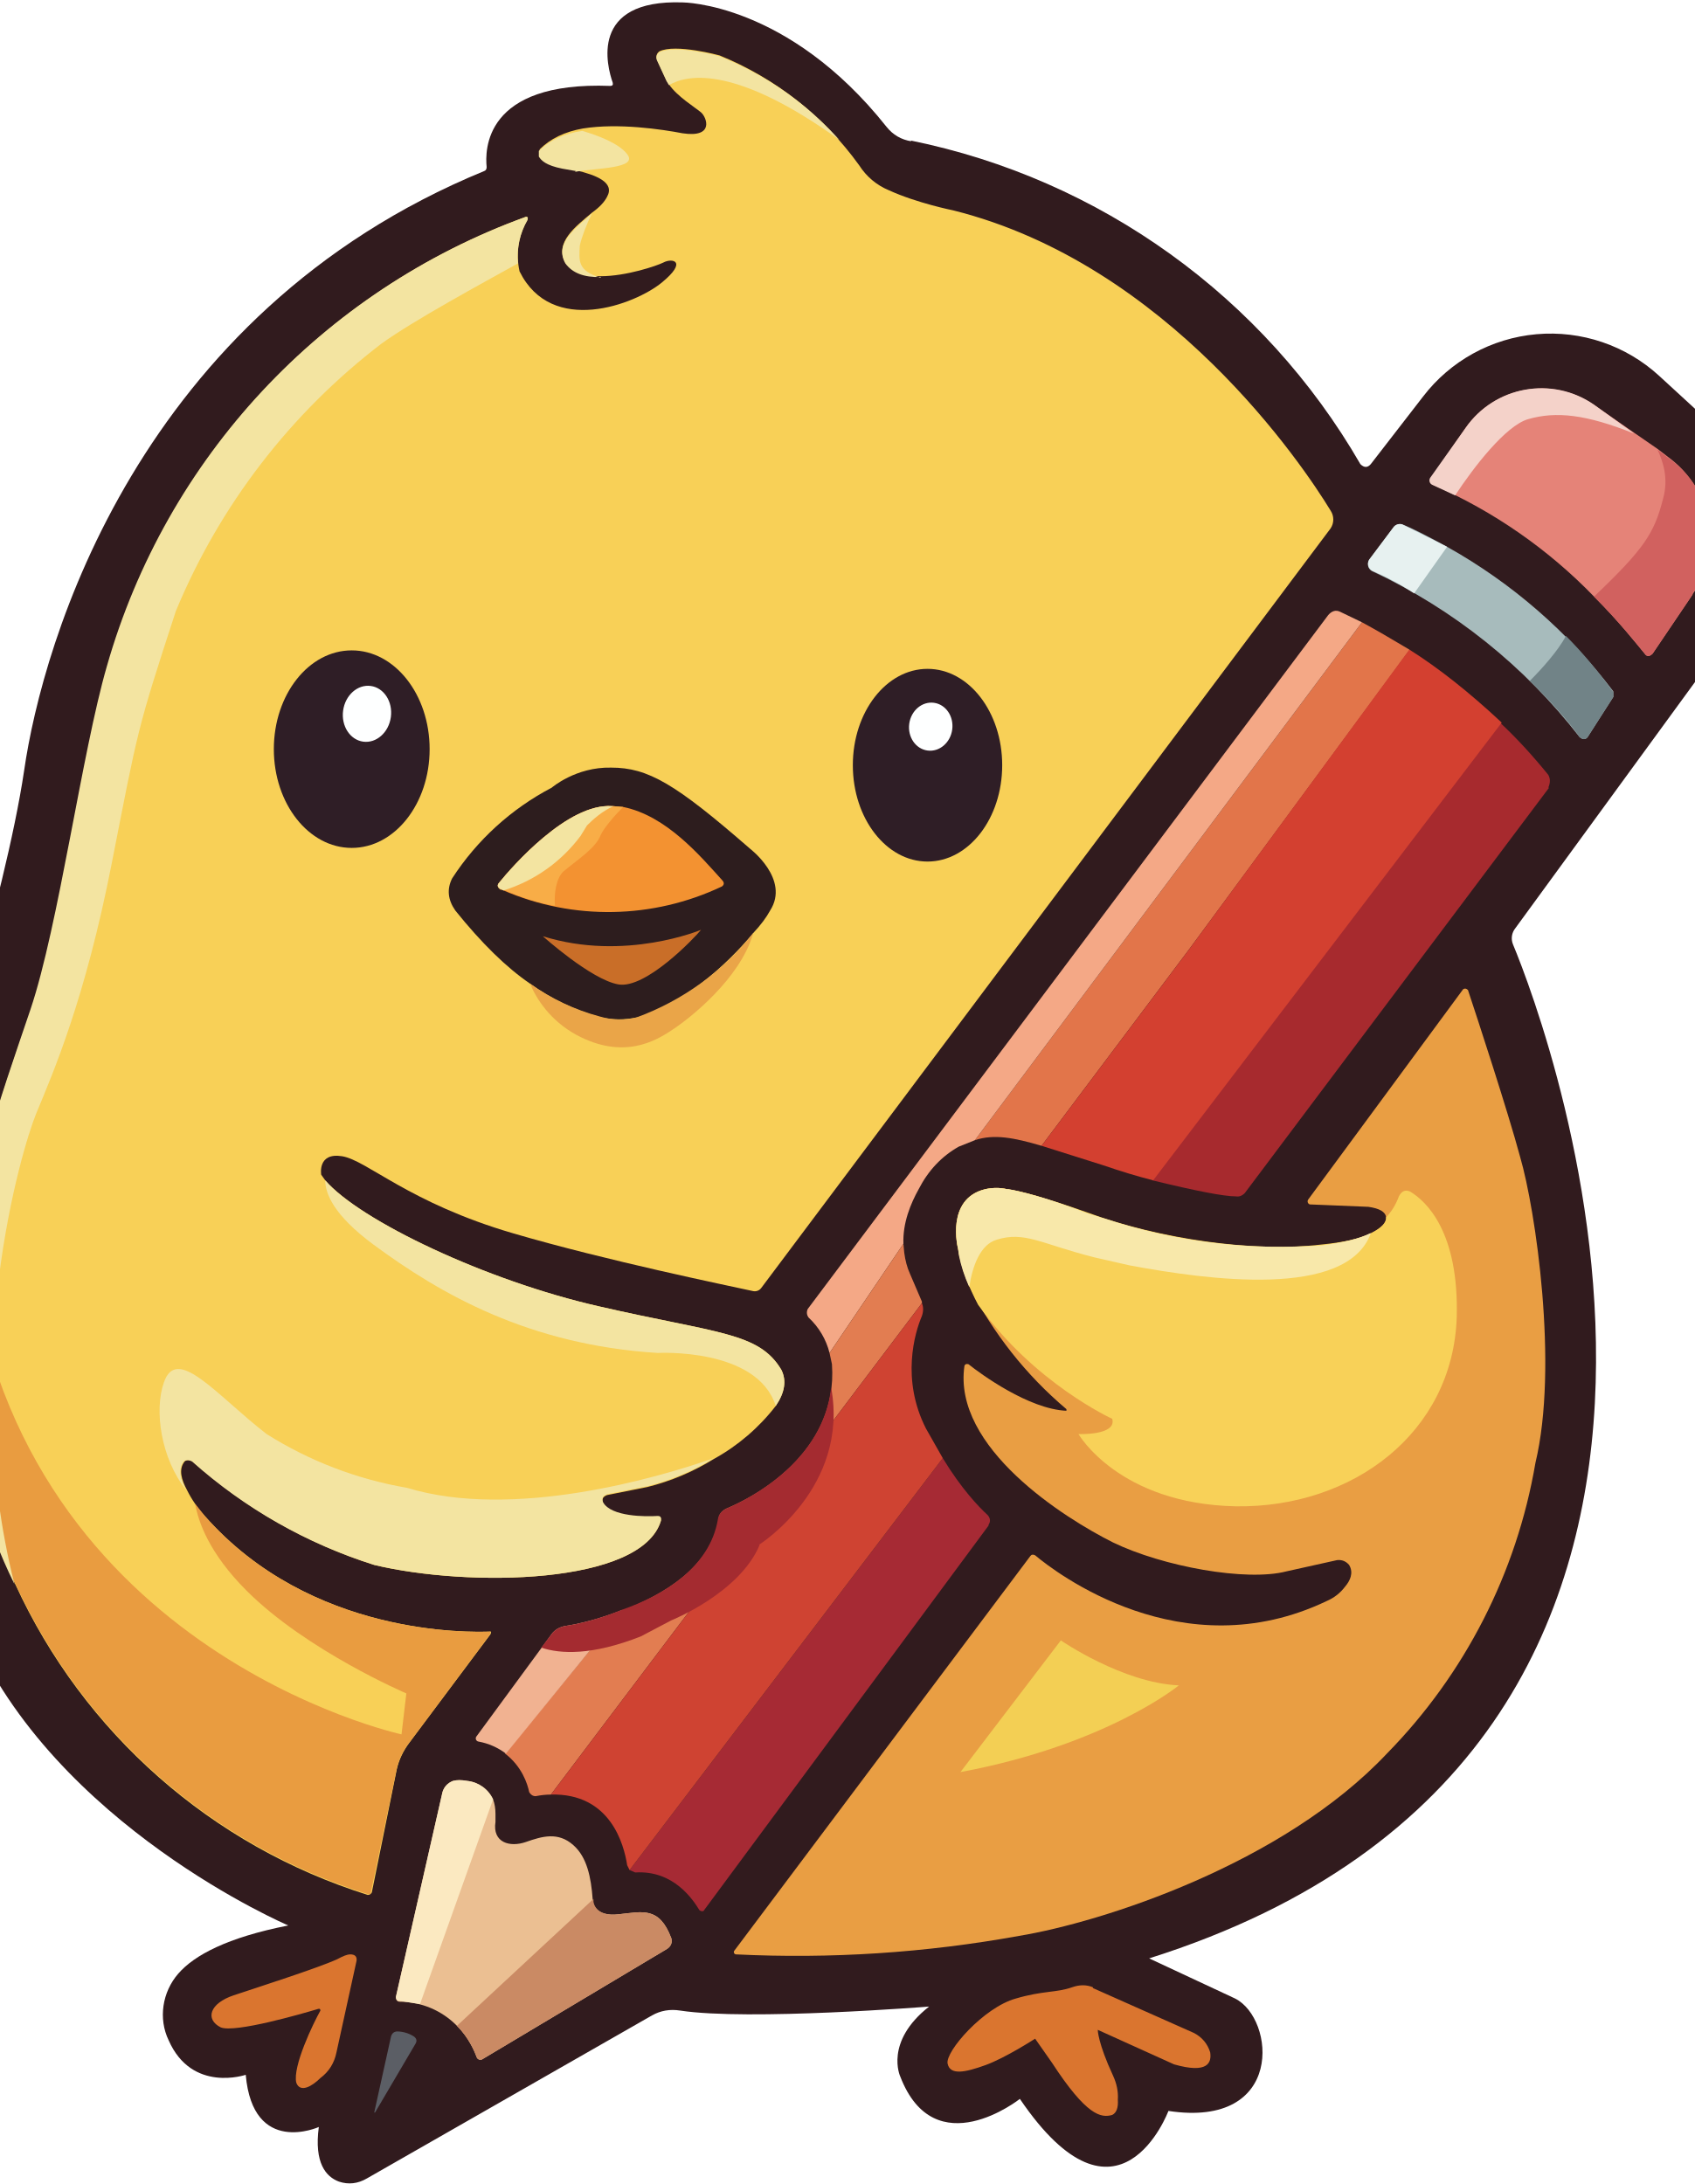
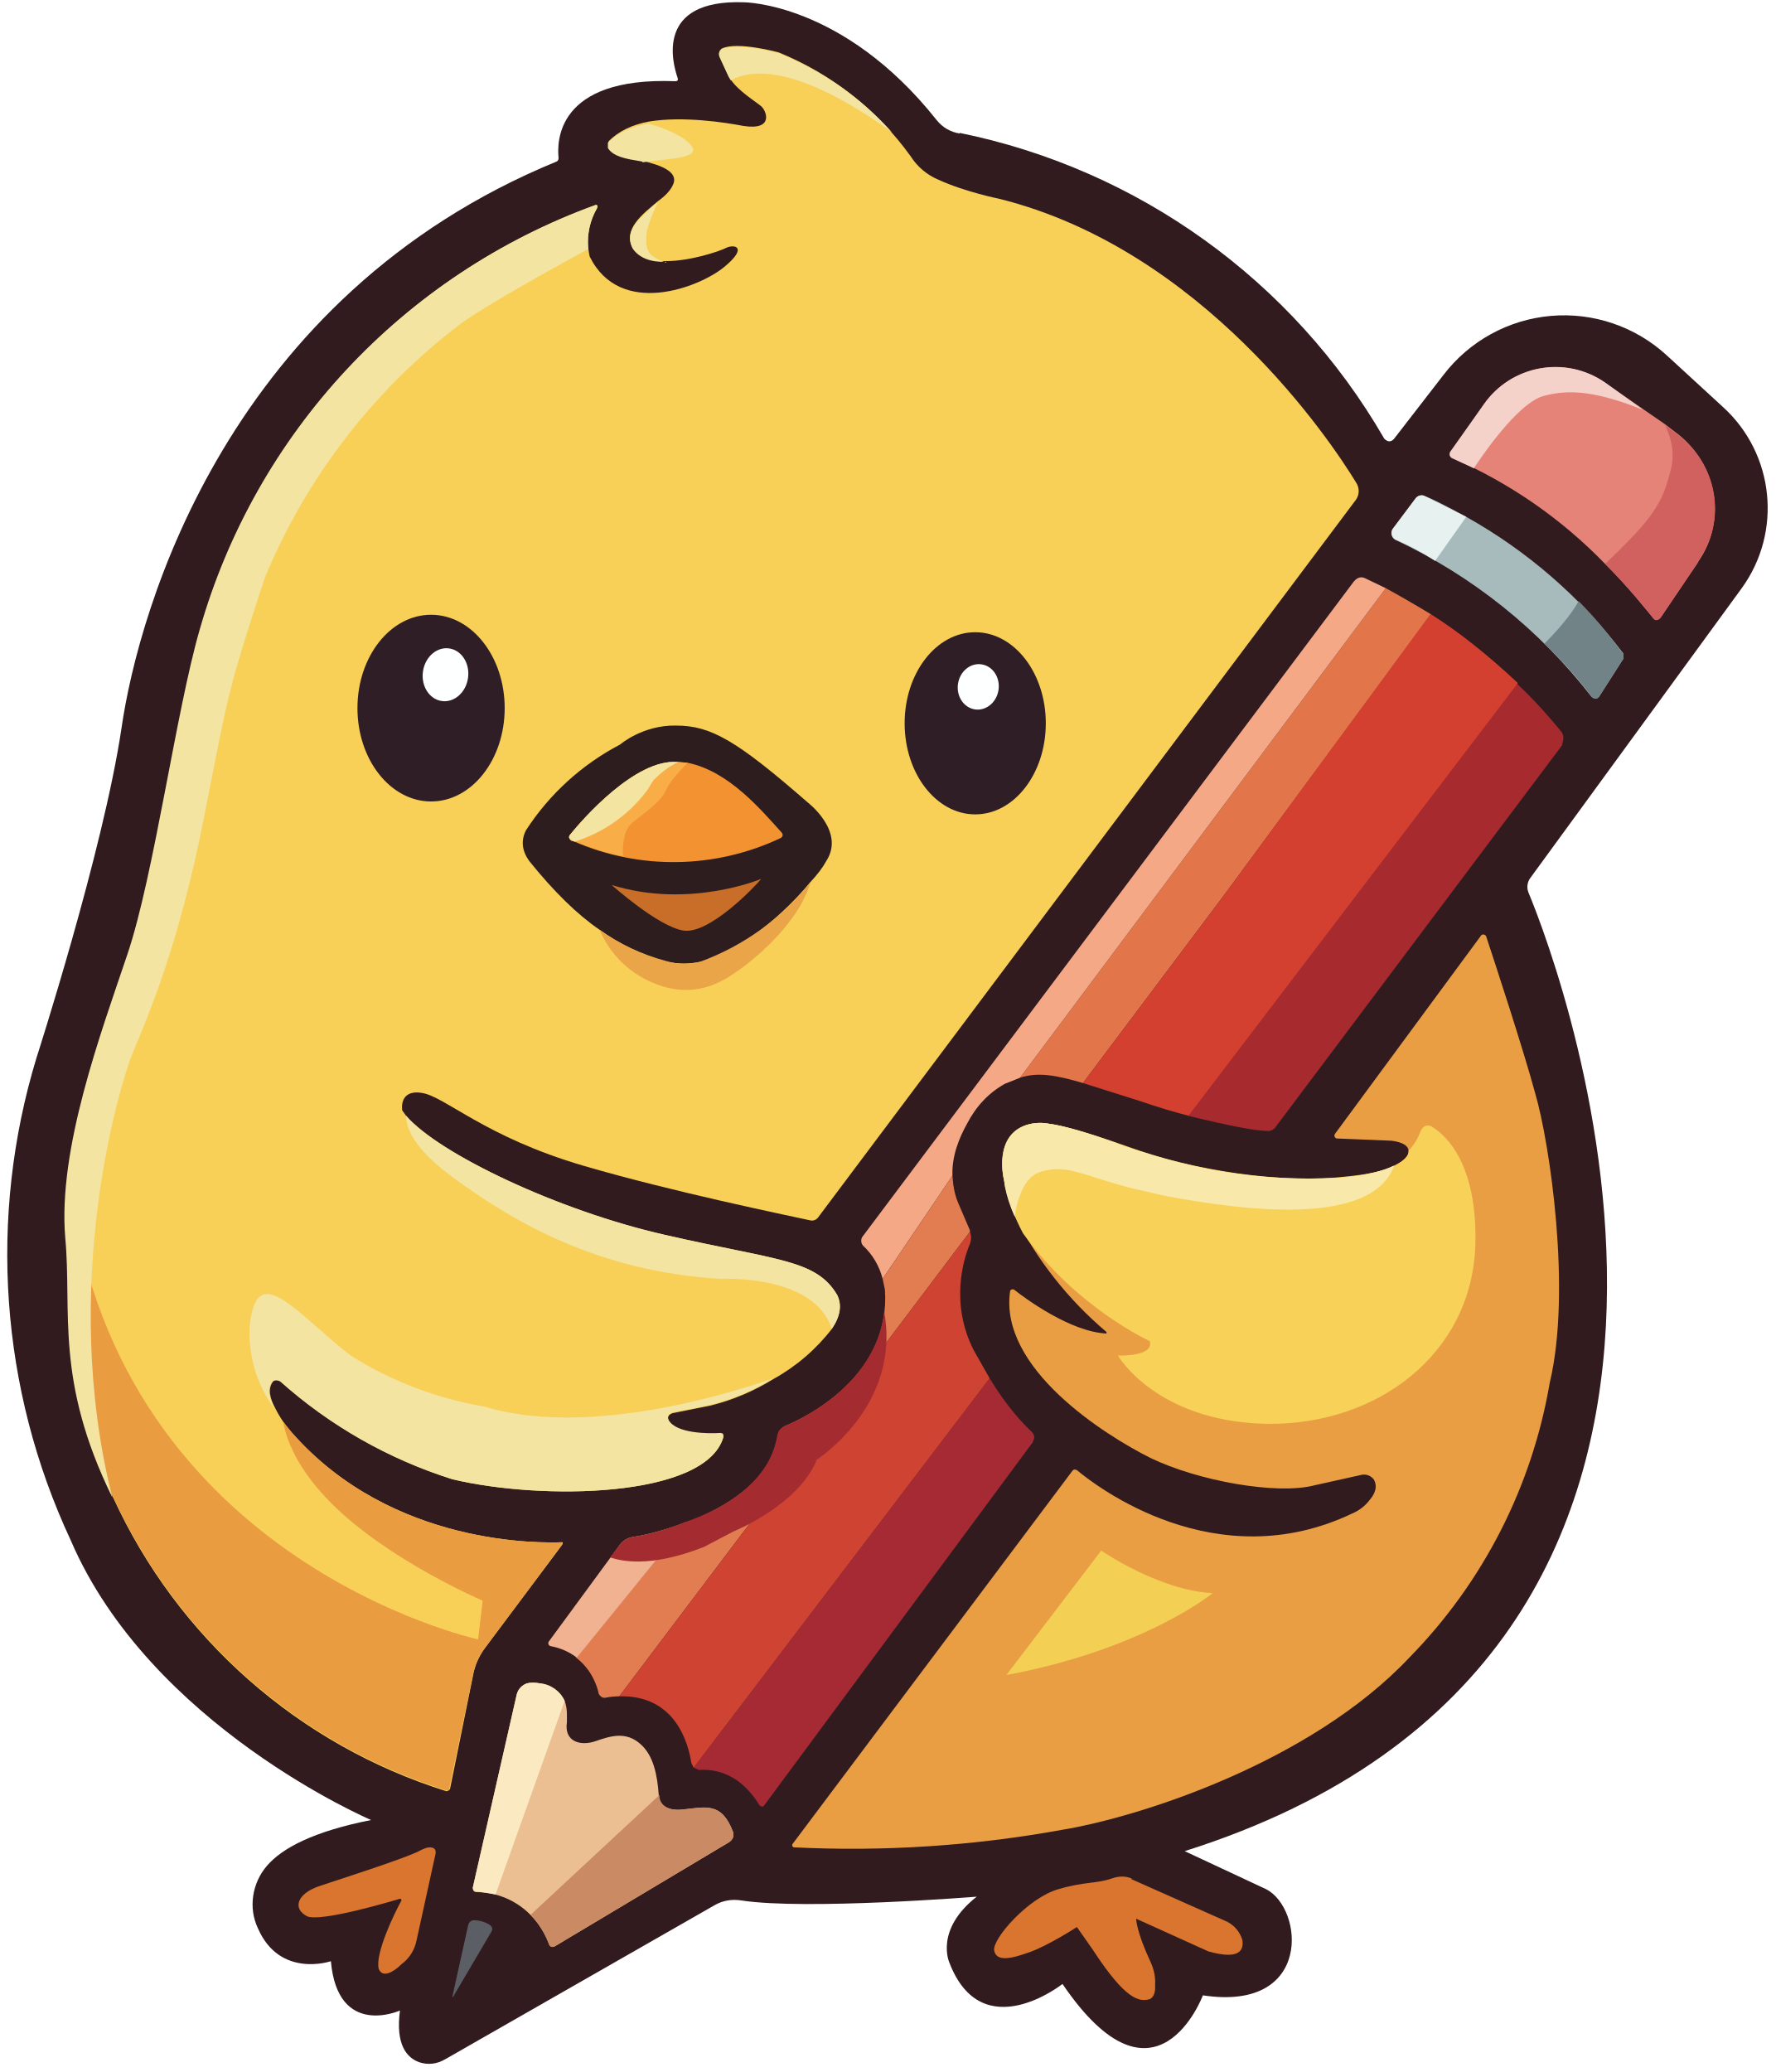
- <svg xmlns="http://www.w3.org/2000/svg" viewBox="76 44 211 272">
+ <svg xmlns="http://www.w3.org/2000/svg" viewBox="63 44 234 273">
  <defs>
    <style>.cls-1{fill:#feffff}.cls-1,.cls-16,.cls-25,.cls-32{stroke-width:0}.cls-16{fill:#f3e4a1}.cls-25{fill:#2f1e26}.cls-32{fill:#da752f}</style>
  </defs>
  <g>
    <path d="M189.4 61.5a84 84 0 0 1 56 40.3q.7.7 1.3 0l6.5-8.4a20 20 0 0 1 29.4-2.6l7.4 6.8a18 18 0 0 1 2.5 23.9l-27.8 38.1a2 2 0 0 0-.3 2c4.3 10.3 38 100-45.3 126.3l10.7 5c5 2.5 6.2 16.2-8.3 14 0 0-6.2 16.6-18.5-1.5 0 0-10.6 8.4-14.9-2.8 0 0-2-4.3 3.6-8.7 0 0-22.5 1.8-31 .5q-1.9-.3-3.5.6l-35.5 20.3q-1.7 1-3.5.4c-1.6-.6-3.1-2.3-2.5-6.8 0 0-8.2 3.7-9.1-6.5 0 0-6.7 2.3-9.6-4.3-1.3-2.7-.8-6 1.2-8.3s6.1-4.5 13.7-6c0 0-29.1-12.4-39.6-36.9a89 89 0 0 1-4.5-63.5S76.6 156.1 79 140c2.3-16 14.2-57 57.3-74.7q.3-.1.3-.5c-.2-2-.4-10.7 15.4-10.1q.4 0 .3-.4c-.7-2-3-10.4 8.7-10 0 0 13.1 0 25.4 15.5q1.2 1.5 3.1 1.8Z" style="stroke-width:0;fill:#311b1e" />
    <path d="m212.1 291.6 12.6 5.6q1.5.8 2 2.4c.2 1.3-.3 2.7-4.5 1.5l-9.5-4.3s0 1.6 1.9 5.7q.7 1.5.6 3 .1 1.5-.7 1.9c-1.4.4-3.2.1-7.5-6.5l-2.1-3s-3.7 2.4-6.2 3.3-4.4 1.3-4.7-.2 4.5-7 8.5-8.1c3.4-1 5-.7 7-1.4q1.4-.5 2.6 0M120.4 288.2l-2.5 11.4q-.4 2-2 3.2c-1 1-2.5 1.9-3 .6-.5-2 2.1-7.4 3-9q0-.3-.3-.2c-2 .6-10.3 3-12.1 2.3-2-1-1.4-3 1.6-4s10.5-3.4 12.9-4.5q1.1-.6 1.6-.6.9 0 .8.8Z" class="cls-32" />
    <path d="m116 190.3.5.7c4.3 5 20 12.5 34.1 15.7 14.8 3.4 19.9 3.2 22.7 7.9q1 2-.7 4.5a25 25 0 0 1-7.7 6.6 29 29 0 0 1-8.3 3.5l-5 1q-.8.3-.5 1c1 1.8 5.3 1.8 6.8 1.7q.5 0 .4.5c-2.4 8-24 8.3-35.7 5.5A62 62 0 0 1 100 226q-.6-.3-1 0c-.8 1-.4 2.3.3 3.6a14 14 0 0 0 2.2 3.2c13.2 15 33 14.5 35.6 14.4q.1 0 0 .3L127 261q-1.2 1.6-1.6 3.4l-3.1 15.3q-.2.3-.5.3a72 72 0 0 1-43.9-38.7c-7.6-15.5-5.3-24.5-6.2-34.2q-.2-4.4.3-9c1.3-9.8 5.2-20.6 7.9-28.4 3.5-10.3 6.4-32 9.5-42.7A84 84 0 0 1 141.5 71q.3 0 .2.3a9 9 0 0 0-1 6.5c4 8.1 14.4 4.1 17.7 1.4s1.3-3.1.2-2.5c-.8.4-4.6 1.7-7.8 1.7q-3.1.1-4.4-1.7c-1.4-2.5 1.3-4.5 3.3-6.2q1.4-1 1.9-2c1-1.8-1.4-2.7-3.9-3.3l-1.6-.4c-1.9-.5-2.6-1-2.9-1.5v-.7q2-2 5.4-2.6c4.4-.7 9.8.1 12.4.6 4 .6 3-2 2.3-2.6s-3-2-4-3.5l-.3-.5-1.2-2.6q-.2-.6.3-1c2-1 7.5.5 7.5.5A40 40 0 0 1 183 64.6a8 8 0 0 0 3.7 3.1c3.5 1.6 8 2.5 8 2.5 26.8 6.7 43.6 31.8 47 37.4a2 2 0 0 1 0 2.2l-70.9 94.6a1 1 0 0 1-1 .4c-3.2-.7-18.3-3.8-29.9-7.2-13-3.8-18.2-9.1-21.3-9.6s-2.6 2.3-2.6 2.3Z" style="stroke-width:0;fill:#f8d057" />
    <path d="M267.2 226.2a68 68 0 0 1-18.5 36.2c-13 13.8-35.5 21-45.8 22.7a155 155 0 0 1-35.3 2.3.3.3 0 0 1-.2-.4l36.9-49.2q.2-.3.6-.1c2.5 2.1 18.3 14.3 36.3 5.7q1.4-.6 2.3-1.8c.6-.7 1.1-1.7.5-2.7q-.6-.7-1.5-.6l-6.3 1.4c-5 1.3-15.4-.6-21.6-3.6-6-3-20-11.8-18.5-22q.1-.3.5-.2c1.5 1.2 7.5 5.6 12.2 5.8q0 0 0-.2a49 49 0 0 1-12.1-15.3q-1-2.2-1.4-4.7s-1.6-6.2 3.4-7.4q1.4-.3 2.7 0c1.6.2 4.6 1 10 3 8.9 3.2 20.7 5 29.1 4q4.2-.5 6.2-1.5t1.9-2-2.2-1.3l-7.3-.3a.4.4 0 0 1-.2-.6l19.3-26.2q.3-.2.6.1c1 3 5 15.2 6.5 20.8 1.9 6.5 4.8 26 1.9 38.1" style="stroke-width:0;fill:#e99e43" />
    <path d="M159.1 286.7 136 300.5q-.4.1-.6-.2c-.3-.8-1-2.5-2.5-4a10 10 0 0 0-7.1-3q-.5 0-.5-.6l5.8-25.5q.3-1 1.3-1.4.7-.2 1.8 0a4 4 0 0 1 3.2 2.3q.3.8.3 1.8v1c-.4 2.6 1.8 3.2 3.8 2.5s4-1.3 5.9.4c1.7 1.5 2.2 4 2.4 6.7v.3s.2 2 3.3 1.6c2.9-.3 5-1 6.5 3q.2.8-.5 1.3Z" style="stroke-width:0;fill:#ebbf92" />
    <path d="m124.7 297.6-2.1 9.5q0 0 .1 0l5-8.5q.4-.6-.2-1a4 4 0 0 0-2-.6q-.6 0-.8.6" style="stroke-width:0;fill:#5b5e65" />
    <path d="M268.9 142.1 231 192.6q-.5.5-1.1.4-2.2 0-10.4-2l43.3-57q3 2.8 6 6.5.4.7 0 1.6Z" style="stroke-width:0;fill:#a72a2e" />
    <path d="m251.5 125-27.4 37.2-18.4 24.5c-3.4-1-5.9-1.5-8.3-.7l48.2-64.5q2.4 1.3 5.9 3.4" style="stroke-width:0;fill:#e2754a" />
    <path d="m276.9 130.8-3.2 5q-.4.5-1 0a70.6 70.6 0 0 0-25.9-20.7 1 1 0 0 1-.3-1.4l3-4a1 1 0 0 1 1.1-.4q1.6.6 5.6 2.8a67 67 0 0 1 20.7 18z" style="stroke-width:0;fill:#a7bbbc" />
    <path d="m286.8 118-5 7.4q-.6.6-1 0c-1-1.2-3.1-3.9-6.3-7.1a63 63 0 0 0-20-13.9.6.6 0 0 1-.3-.9l4.3-6.2a11.5 11.5 0 0 1 16.1-2.8l4.9 3.4 2.9 2 1.3 1c5.5 4 7 11.6 3 17.2Z" style="stroke-width:0;fill:#e58378" />
    <path d="M180.5 61.4c-12.8-9.2-18.8-8.2-21.2-6.8l-.3-.5-1.2-2.6q-.2-.6.3-1c2-1 7.5.5 7.5.5 7.4 3 12 7.2 14.9 10.4M147.7 65.3 146 65c-2-.4-2.6-1-2.9-1.5v-.7q2-2 5.4-2.5c2.1.6 4.6 1.6 5.6 2.9 1.4 1.8-3.7 1.7-6.5 2.2M150.8 78.5q-3.1.1-4.4-1.7c-1.4-2.5 1.3-4.4 3.3-6.2-.6 1.2-1.3 3-1.5 4-.1 1.9-.3 3.1 2.6 4M172.6 219.1c-2.3-7.3-14.7-6.6-14.7-6.6-16-1-27-7.3-35.4-13.5-5-3.7-6-6.4-6-8 4.3 5 20 12.5 34.1 15.7 14.8 3.4 19.9 3.2 22.7 7.9q1 2-.7 4.5M158.3 233.4c-2.4 8-24 8.3-35.7 5.5A62 62 0 0 1 99.9 226q-.6-.3-1 0c-.8 1-.4 2.3.3 3.6-3.2-4-4-10-2.8-13.4 1.6-4.8 6.6 1.6 12.8 6.4a48 48 0 0 0 17.5 6.7c13.1 4 31.1-1.2 38.2-3.7a29 29 0 0 1-8.3 3.5l-5 1q-.8.3-.5 1c1 1.8 5.3 1.8 6.8 1.7q.5 0 .4.5" class="cls-16" />
    <path d="M137 247.6 127 261q-1.2 1.5-1.6 3.3l-3.2 15.3q0 .4-.4.3a72 72 0 0 1-43.9-38.7c-7.6-15.5-5.3-24.5-6.2-34.2q-.2-4.3.3-9c5 51.4 54 62 54 62l.6-5.1s-12.4-5.3-19.9-12.8c-4.7-4.7-6-8.6-6.4-10.8l1.2 1.5c13.2 15 33 14.5 35.6 14.4z" style="stroke-width:0;fill:#e99c40" />
    <path d="M141.7 71.4a9 9 0 0 0-1.2 5.4c-4.3 2.4-13 7.1-17 10a81 81 0 0 0-25.6 33.3c-4.9 15-4.7 14.7-8 31.5s-7.2 25.8-9.4 31.1c-1.8 4.4-9.7 30.8-2.7 58.6-7.6-15.5-5.3-24.5-6.2-34.2-1-11.7 4.7-27 8.2-37.4s6.4-32 9.5-42.7A84 84 0 0 1 141.5 71q.3 0 .2.3" class="cls-16" />
    <path d="m195.6 264.7 12.5-16.4s7.7 5.3 14.7 5.6c0 0-9 7.4-27.2 10.8" style="stroke-width:0;fill:#f3cf54" />
    <path d="M257.4 208.1c-.5 14.3-12.9 23.7-27.5 23.5-14.6-.3-19.6-9-19.6-9s4.8.2 4.2-1.9c0 0-9.7-4.4-16.7-14.2a25 25 0 0 1-2.5-7s-1.6-6.2 3.4-7.4q1.4-.3 2.7 0c1.6.2 4.6 1 10 2.9 8.9 3.3 20.7 5 29.1 4q4.2-.4 6.2-1.4t1.9-2q1-1 1.6-2.6.5-1 1.4-.6c2 1.2 6.1 5 5.8 15.7" style="stroke-width:0;fill:#f8d158" />
    <path d="M246.7 197.6c-3 8.2-20.3 5.8-30 4l-4.4-1c-6.7-1.7-8.7-3.3-12.2-2.2-2 .6-3 3.2-3.4 5.9q-.9-2-1.3-4l-.1-.8s-1.6-6.2 3.4-7.4q1.4-.3 2.7 0h.2c1.6.3 4.6 1 9.8 3l4.2 1.3a70 70 0 0 0 25 2.7q4-.5 6-1.5Z" style="stroke-width:0;fill:#f8e8aa" />
    <path d="M171.9 157.4q-.7 1.3-2.1 2.8c-3.3 4-9 9.1-14.4 10.5q-2.4.5-4.6 0a27 27 0 0 1-8.8-4.2q-4.4-3-9.3-9.1-1.4-2-.4-4a33 33 0 0 1 12.4-11.3s3-2.6 7.4-2.5c4.6 0 8 2 17.3 10.1 0 0 5 3.8 2.5 7.7" style="stroke-width:0;fill:#2d1d1e" />
    <path d="M169.8 160.2c-1.6 5.7-8 10.7-10 12-2.2 1.5-6.2 3.8-12 .7-3.3-1.8-5-4.5-5.8-6.4a27 27 0 0 0 8.7 4.1q2.4.7 4.6.1a33 33 0 0 0 14.5-10.5" style="stroke-width:0;fill:#eaa548" />
    <path d="M279.5 98c-6-2.4-9.7-2.8-13.2-1.8-2.8.8-6.8 6-9.1 9.5l-2.8-1.3a.6.6 0 0 1-.3-.9l4.4-6.2a11.5 11.5 0 0 1 16-2.9z" style="stroke-width:0;fill:#f4d2c9" />
    <path d="m286.8 118-5 7.4q-.6.6-1 0c-1-1.2-3.1-3.9-6.3-7.1 6.3-6 7.5-7.9 8.6-12.2.7-2.5 0-4.6-.7-6.1l1.3 1c5.6 3.9 7 11.5 3 17Z" style="stroke-width:0;fill:#d1615f" />
    <path d="m256.2 112.1-4.1 5.8q-2.4-1.6-5.2-2.8a1 1 0 0 1-.4-1.4l3-4a1 1 0 0 1 1.1-.4z" style="stroke-width:0;fill:#e7f1f0" />
    <path d="m276.9 130.8-3.2 5q-.4.5-1 0c-.8-1.2-3-3.9-6.2-7 1.4-1.4 3.5-3.7 4.5-5.6q3 3 5.9 7z" style="stroke-width:0;fill:#718387" />
    <path d="M245.6 121.5 197.4 186l-2 .8q-3.2 1.8-5 5.3c-1 1.8-2 4.2-1.9 6.8l-9.2 13.6a9 9 0 0 0-2.6-4.4 1 1 0 0 1-.1-1.1l64.8-86.4q.7-.8 1.5-.4z" style="stroke-width:0;fill:#f4a886" />
    <path d="m199.1 234-35.5 48q-.2.1-.5-.1c-.8-1.3-3.2-5-8-4.7l-.7-.3 39-51.3c2.3 3.8 4.5 6.1 5.6 7.1q.5.6.1 1.2" style="stroke-width:0;fill:#a62a34" />
    <path d="m190.8 206.3-46.2 61.2q-.9 0-1.9.2-.5 0-.8-.5c-.2-1-.9-3.2-3-4.8l14.6-17.8c5.1-2 11-5.4 12-11.4q0-.8.9-1.3c3.2-1.3 14-6.8 13.2-18l-.3-1.4 9.2-13.6.1 1.1q.2 1.5.7 2.6l1.5 3.5z" style="stroke-width:0;fill:#e27d51" />
    <path d="M153.5 244.6 139 262.4a8 8 0 0 0-3.4-1.5.4.4 0 0 1-.3-.6l9.4-12.8q.6-.8 1.7-1c1.4-.2 4.1-.8 7.1-2" style="stroke-width:0;fill:#f1b291" />
    <path d="m193.4 225.6-39 51.3-.3-.6c-.4-2.6-2.1-9-9.5-8.8l46.2-61.2q.3.7 0 1.6c-.9 2.1-2.6 7.9.5 14z" style="stroke-width:0;fill:#cf4332" />
    <path d="m263 134-43.4 57q-2.8-.7-6.3-1.9l-7.6-2.4 18.4-24.5 27.4-37.3q5.4 3.4 11.4 9" style="stroke-width:0;fill:#d34030" />
    <path d="M170.6 236.4c-2.5 6-11 9.4-11 9.4l-3.8 2c-6.1 2.4-10 2.2-12.4 1.4l1.3-1.7q.6-.8 1.7-1c1.4-.2 4.1-.8 7-2 5.2-1.8 11-5.3 12-11.3q.1-.8 1-1.3c2.9-1.2 12.1-5.9 13.1-15.1 2.3 12.5-9 19.6-9 19.6" style="stroke-width:0;fill:#a42b30" />
    <path d="m137.4 268.1-9.1 25.5-2.5-.4q-.5 0-.5-.5l5.8-25.5q.3-1 1.3-1.4.7-.2 1.8 0a4 4 0 0 1 3.2 2.3Z" style="stroke-width:0;fill:#fbe9c1" />
    <path d="M159.1 286.7 136 300.5q-.4.1-.6-.2c-.3-.8-1-2.5-2.5-4l17-15.8v.3s.1 2 3.2 1.6c2.9-.3 5-1 6.5 3q.2.8-.5 1.3" style="stroke-width:0;fill:#ca8a64" />
    <ellipse cx="119.8" cy="137.3" class="cls-25" rx="9.7" ry="12.3" />
    <ellipse cx="191.5" cy="139.3" class="cls-25" rx="9.3" ry="12" />
    <ellipse cx="121.7" cy="132.9" class="cls-1" rx="3.5" ry="3" transform="rotate(-82.3 121.7 132.9)" />
    <ellipse cx="191.9" cy="134.5" class="cls-1" rx="3" ry="2.7" transform="rotate(-82.3 191.9 134.5)" />
    <path d="M143.6 160.6s6 5.4 9.4 6 9.5-5.8 10.3-6.8c0 0-9.5 4-19.7.8" style="stroke-width:0;fill:#c96e28" />
    <path d="M165.9 154.4a33 33 0 0 1-27.2.5l-.4-.2q-.5-.3-.2-.7c1.7-2.1 8.6-10 14.1-9.6h.2l1.2.1c5.4 1.1 9.6 6.1 12.4 9.2q.3.4-.1.7Z" style="stroke-width:0;fill:#f39231" />
    <path d="M153.6 144.5c-1 1-2.4 2.6-2.8 3.5-.6 1.6-2.8 3-4.6 4.5-1 .9-1.2 2.9-1.1 4.3q-3-.5-6.4-2h-.4q-.5-.4-.2-.8c1.7-2.1 8.6-10 14.2-9.6h.1z" style="stroke-width:0;fill:#f8ad47" />
    <path d="M152.4 144.4c-1.4.6-2.6 1.7-3.3 2.4l-.8 1.3a19 19 0 0 1-9.6 6.8l-.4-.2q-.5-.3-.2-.7c1.7-2.1 8.6-10 14.1-9.6z" class="cls-16" />
  </g>
</svg>
